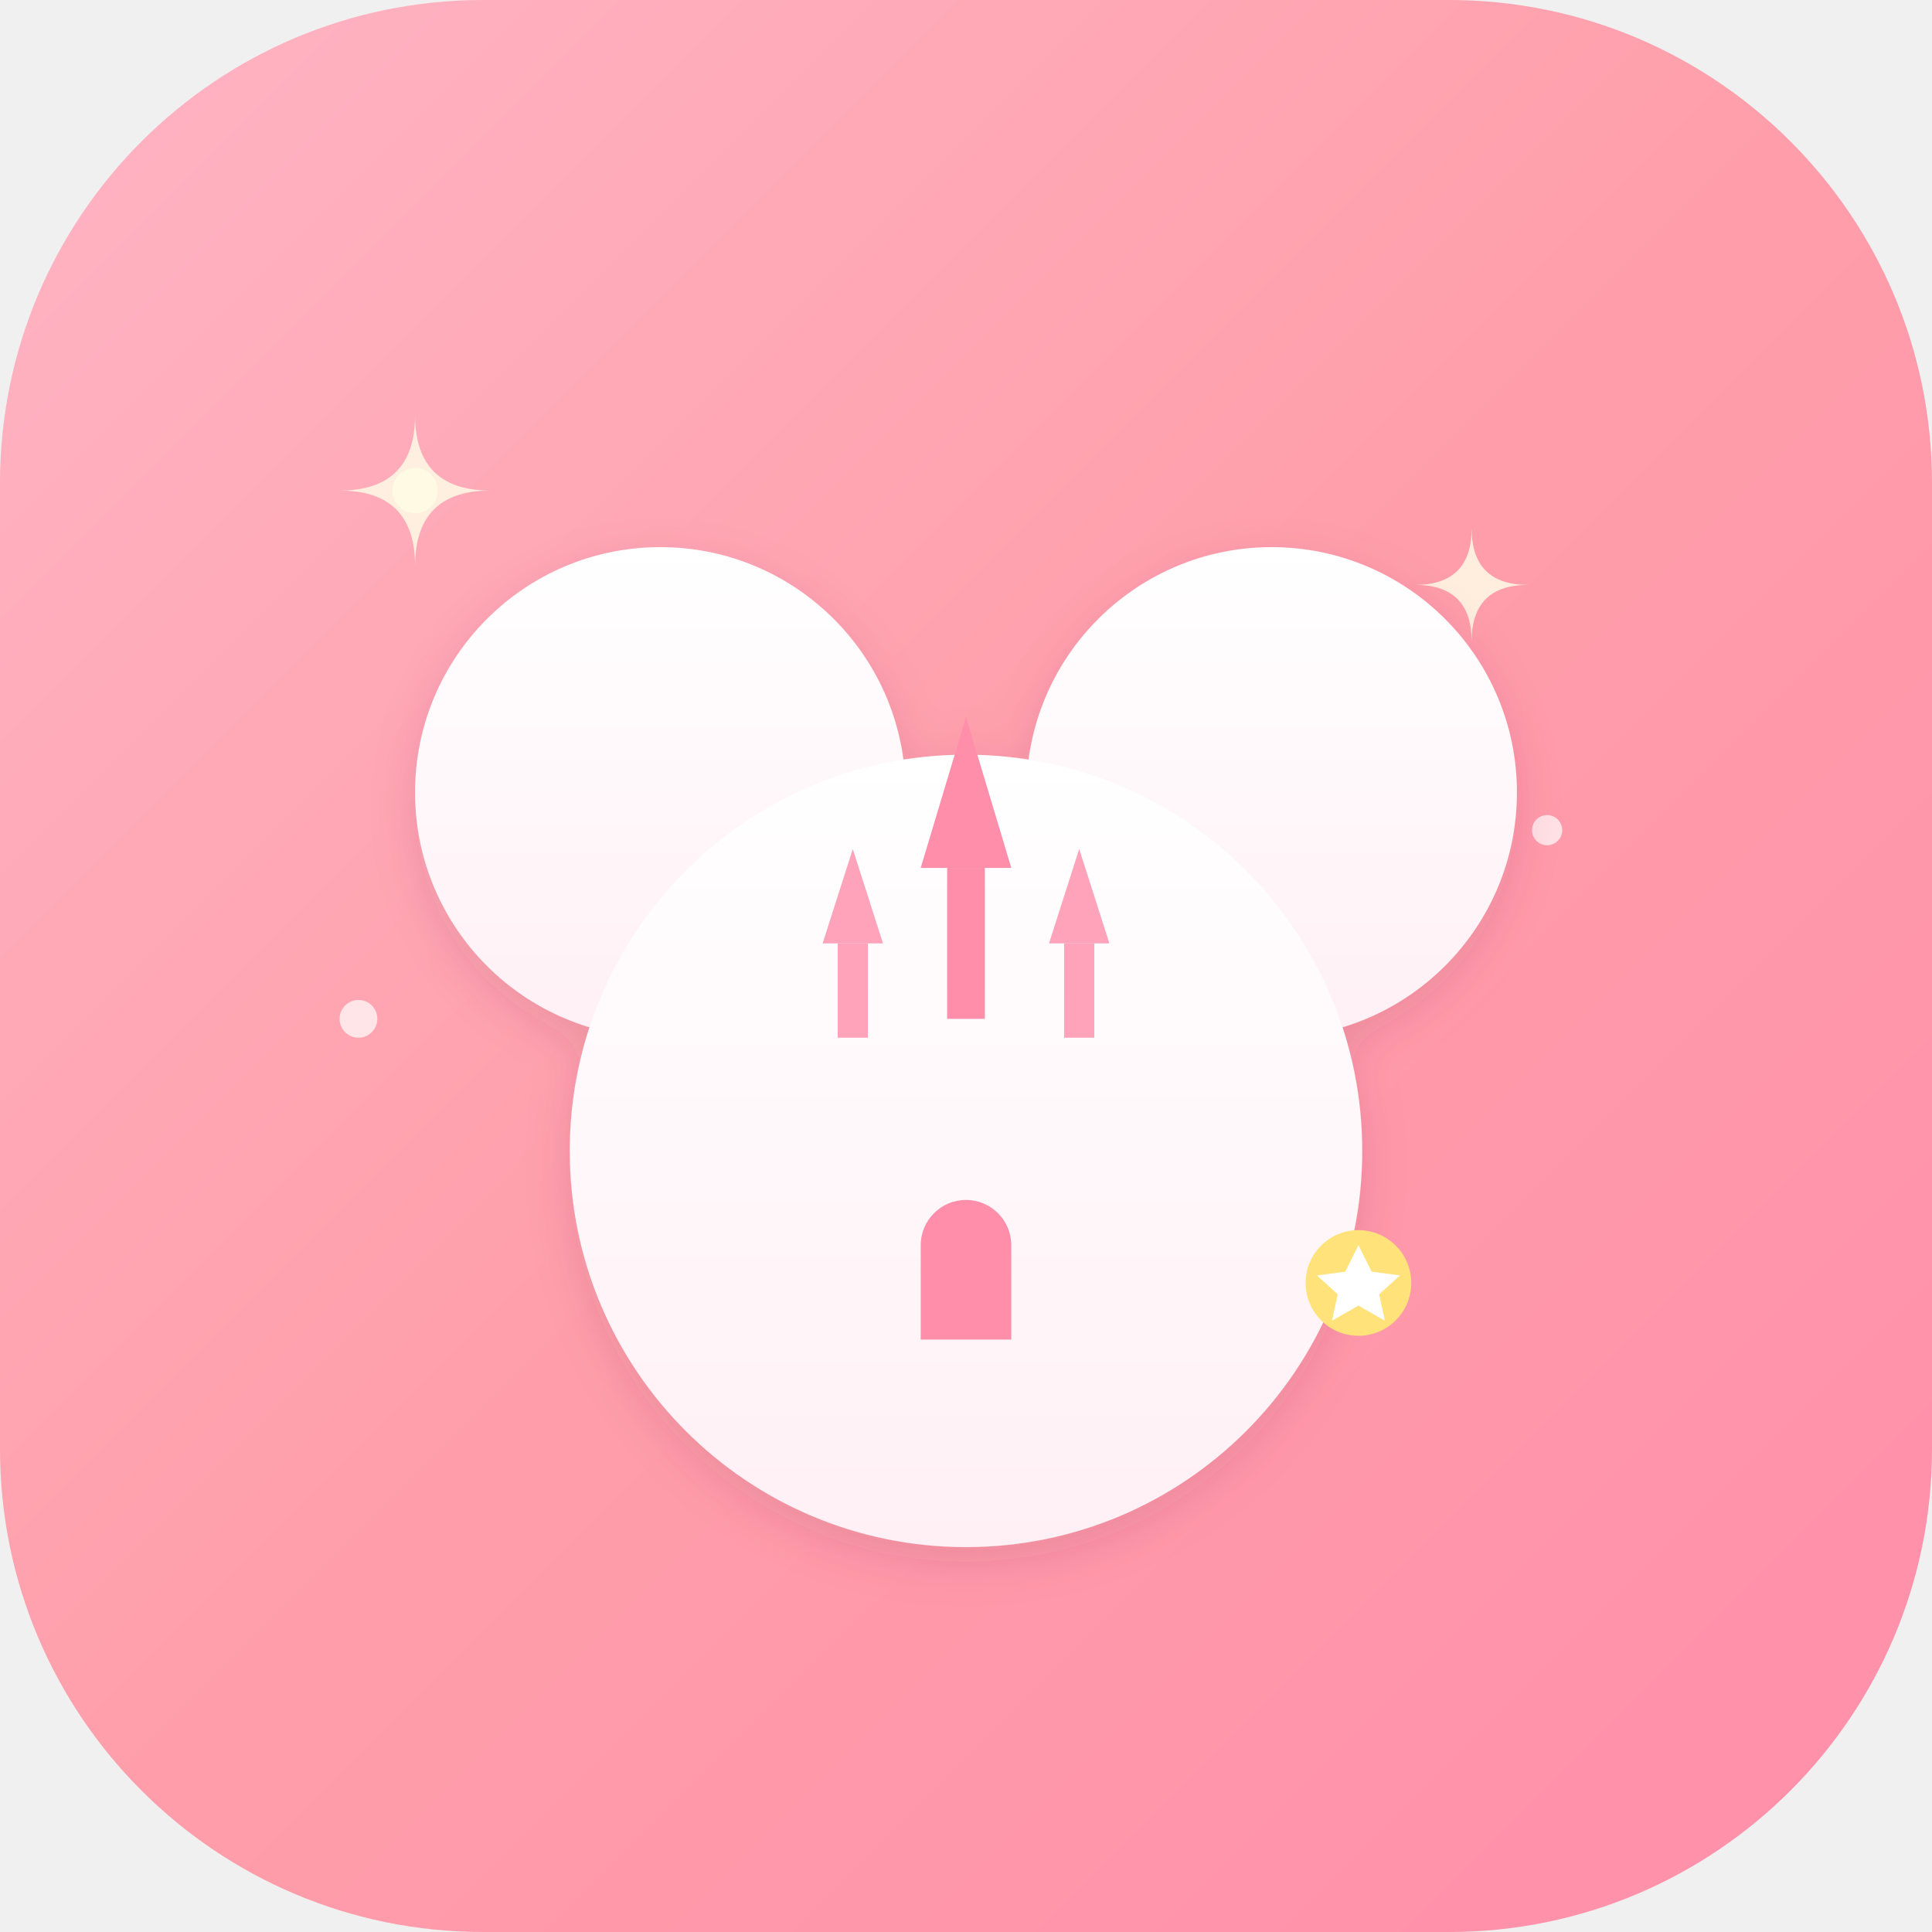
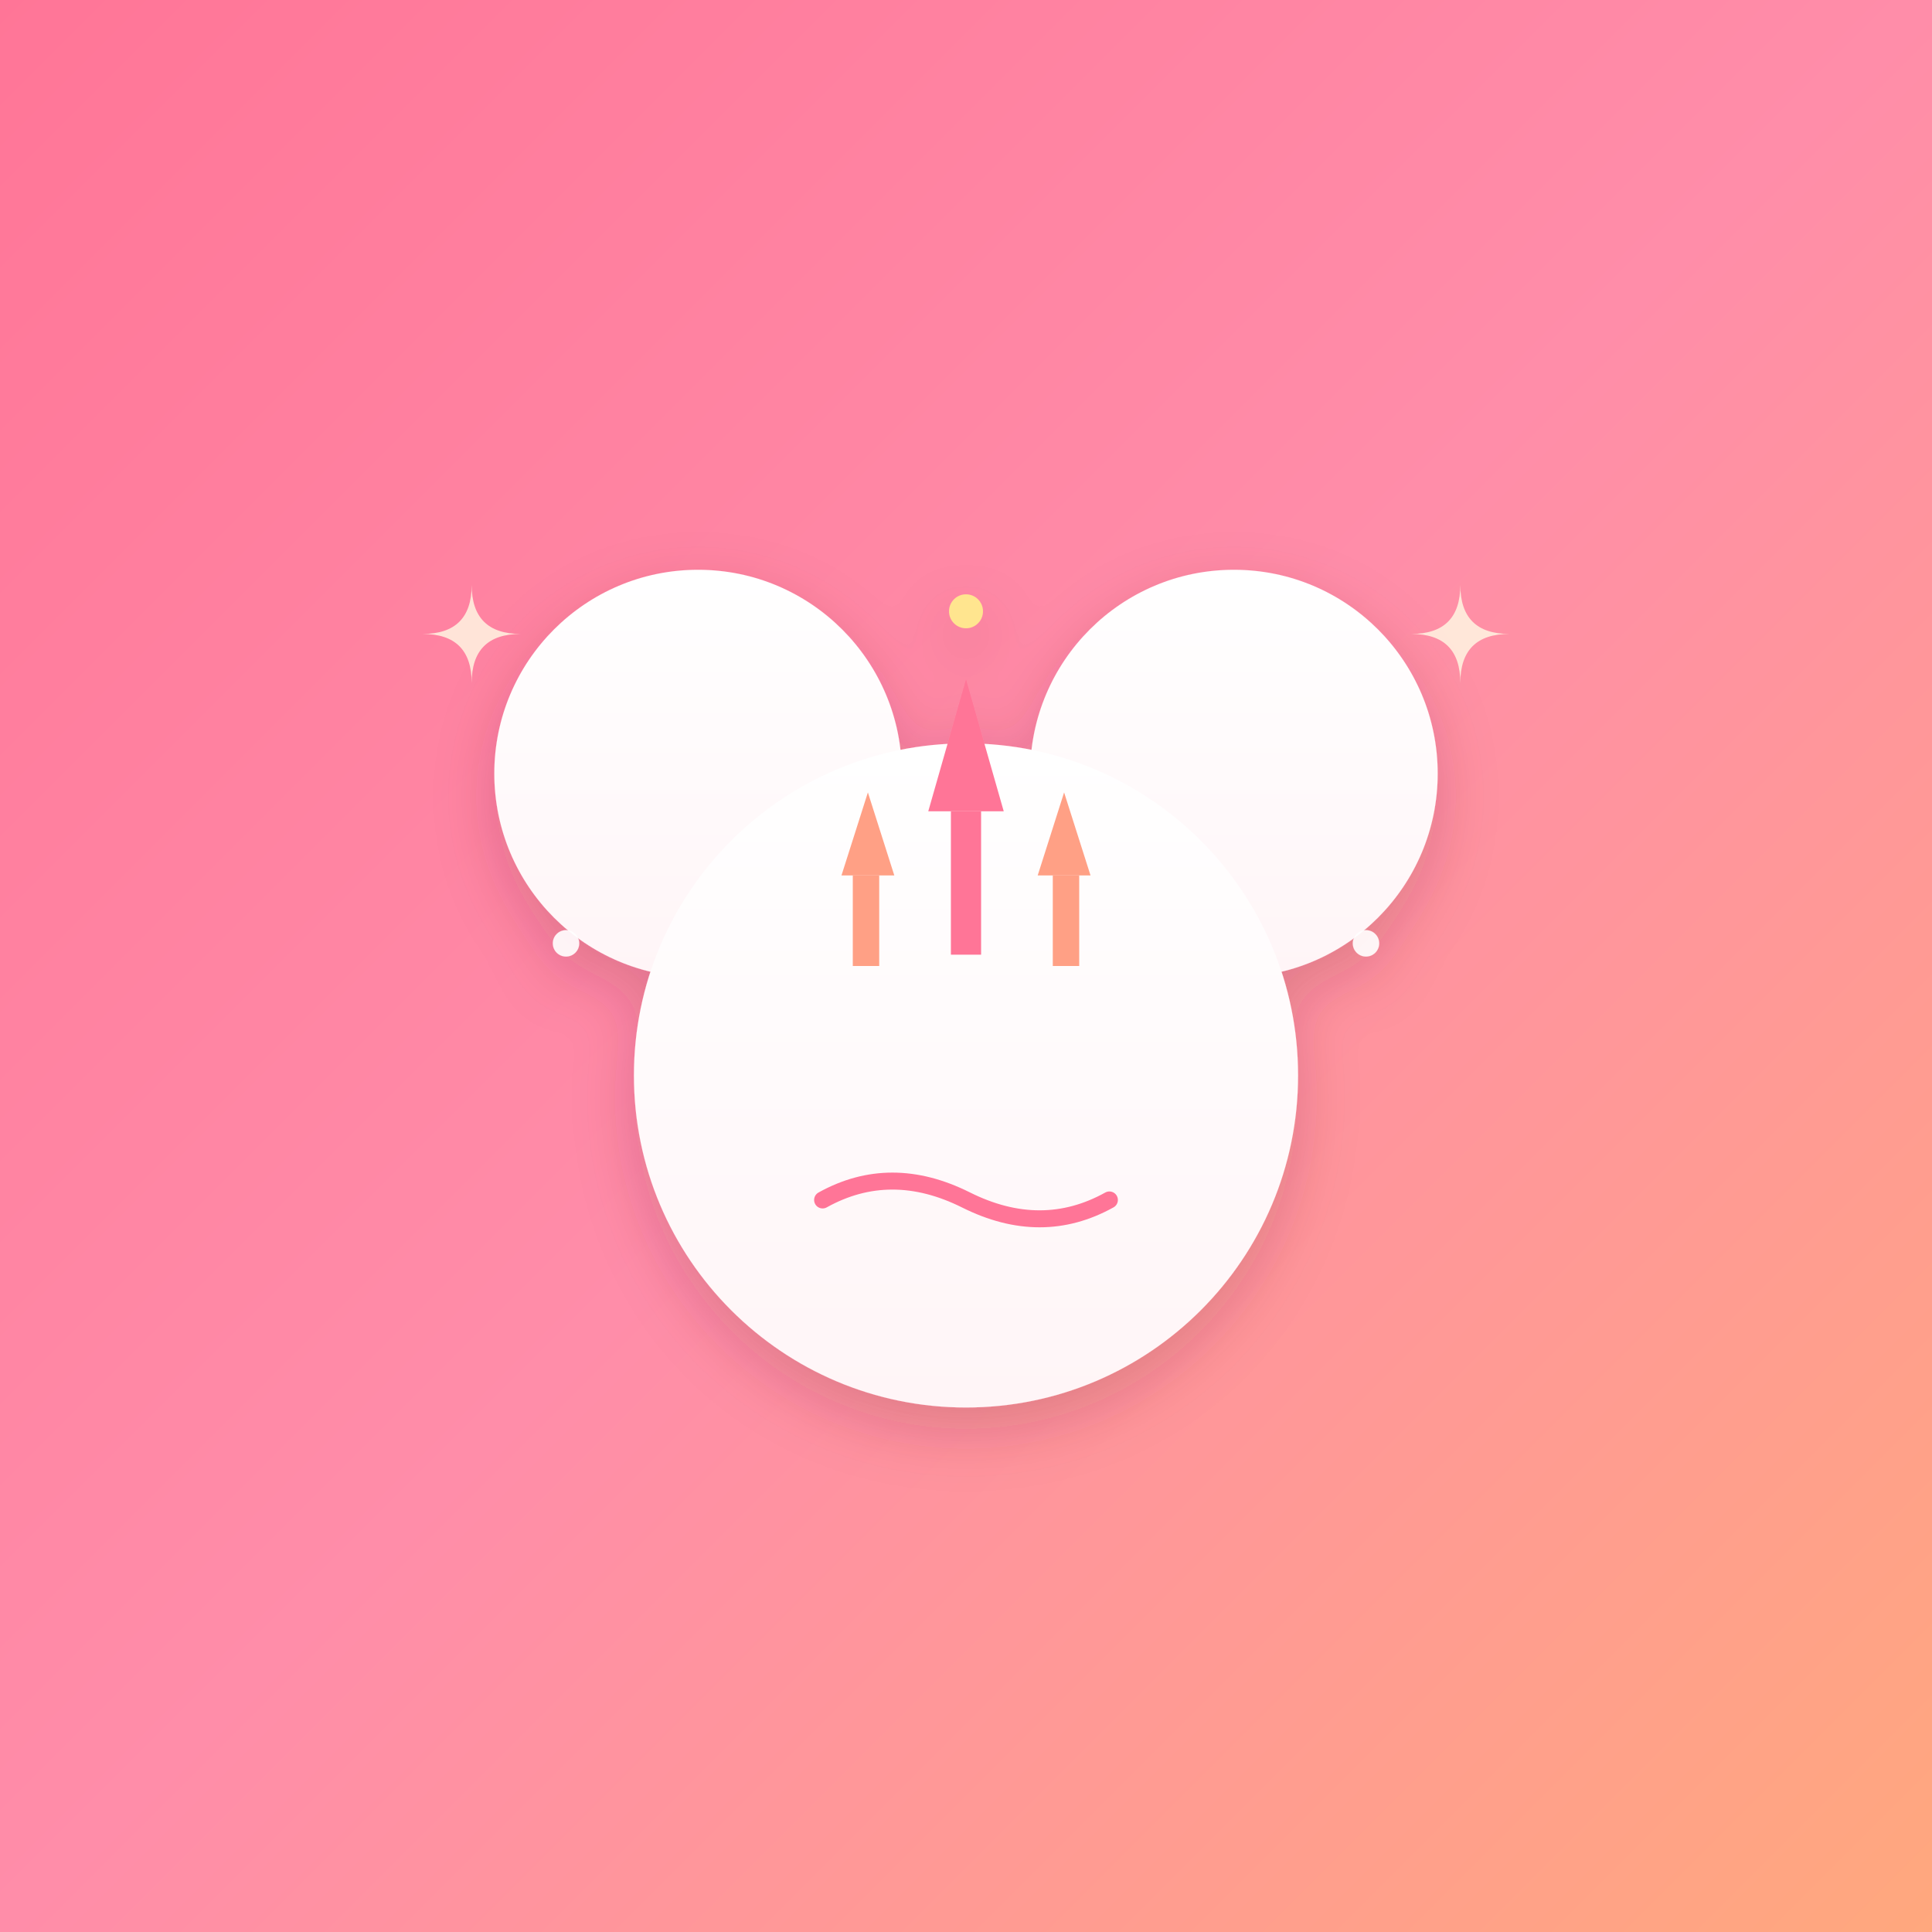
<svg xmlns="http://www.w3.org/2000/svg" viewBox="0 0 512 512" width="512" height="512">
  <defs>
    <linearGradient id="bg-grad" x1="0%" y1="0%" x2="100%" y2="100%">
-       <stop offset="0%" stop-color="#FFB5C5" />
-       <stop offset="50%" stop-color="#FF9EAA" />
-       <stop offset="100%" stop-color="#FF8EAA" />
+       <stop offset="0%" stop-color="#FF7597" />
+       <stop offset="50%" stop-color="#FF8DA9" />
+       <stop offset="100%" stop-color="#FFA87D" />
    </linearGradient>
-     <linearGradient id="castle-grad" x1="0%" y1="0%" x2="0%" y2="100%">
+     <linearGradient id="motif-grad" x1="0%" y1="0%" x2="0%" y2="100%">
      <stop offset="0%" stop-color="#FFFFFF" />
-       <stop offset="100%" stop-color="#FFF0F5" />
+       <stop offset="100%" stop-color="#FFF5F7" />
    </linearGradient>
-     <filter id="soft-shadow" x="-10%" y="-10%" width="120%" height="120%">
-       <feDropShadow dx="0" dy="4" stdDeviation="6" flood-color="#803050" flood-opacity="0.15" />
+     <filter id="motif-shadow" x="-15%" y="-15%" width="130%" height="130%">
+       <feDropShadow dx="0" dy="6" stdDeviation="8" flood-color="#7A1D36" flood-opacity="0.22" />
    </filter>
  </defs>
-   <rect width="512" height="512" rx="128" fill="url(#bg-grad)" />
-   <circle cx="110" cy="130" r="6" fill="#FFF9D2" opacity="0.9" />
-   <path d="M 110 110 Q 110 130 90 130 Q 110 130 110 150 Q 110 130 130 130 Q 110 130 110 110 Z" fill="#FFFBE6" opacity="0.85" />
-   <path d="M 390 140 Q 390 155 375 155 Q 390 155 390 170 Q 390 155 405 155 Q 390 155 390 140 Z" fill="#FFFBE6" opacity="0.85" />
-   <circle cx="410" cy="220" r="4" fill="#FFF" opacity="0.7" />
-   <circle cx="95" cy="270" r="5" fill="#FFF" opacity="0.7" />
-   <g filter="url(#soft-shadow)">
-     <circle cx="175" cy="210" r="65" fill="url(#castle-grad)" />
-     <circle cx="337" cy="210" r="65" fill="url(#castle-grad)" />
-     <circle cx="256" cy="305" r="105" fill="url(#castle-grad)" />
-     <polygon points="256,190 268,230 244,230" fill="#FF8EAA" />
-     <rect x="251" y="230" width="10" height="40" fill="#FF8EAA" />
-     <polygon points="226,225 234,250 218,250" fill="#FFA3BA" />
-     <rect x="222" y="250" width="8" height="25" fill="#FFA3BA" />
-     <polygon points="286,225 294,250 278,250" fill="#FFA3BA" />
-     <rect x="282" y="250" width="8" height="25" fill="#FFA3BA" />
-     <path d="M 244 330 A 12 12 0 0 1 268 330 L 268 355 L 244 355 Z" fill="#FF8EAA" />
+   <rect width="512" height="512" fill="url(#bg-grad)" />
+   <g filter="url(#motif-shadow)">
+     <circle cx="185" cy="205" r="54" fill="url(#motif-grad)" />
+     <circle cx="327" cy="205" r="54" fill="url(#motif-grad)" />
+     <circle cx="256" cy="285" r="88" fill="url(#motif-grad)" />
+     <polygon points="256,180 266,215 246,215" fill="#FF7597" />
+     <rect x="252" y="215" width="8" height="38" fill="#FF7597" />
+     <polygon points="230,210 237,232 223,232" fill="#FFA085" />
+     <rect x="226" y="232" width="7" height="24" fill="#FFA085" />
+     <polygon points="282,210 289,232 275,232" fill="#FFA085" />
+     <rect x="279" y="232" width="7" height="24" fill="#FFA085" />
+     <path d="M 218 318 Q 236 308 256 318 Q 276 328 294 318" fill="none" stroke="#FF7597" stroke-width="4.5" stroke-linecap="round" />
+     <circle cx="256" cy="162" r="4.5" fill="#FFE58F" />
+     <circle cx="150" cy="250" r="3.5" fill="#FFF" opacity="0.9" />
+     <circle cx="362" cy="250" r="3.5" fill="#FFF" opacity="0.9" />
  </g>
-   <circle cx="360" cy="340" r="14" fill="#FFE27A" />
-   <polygon points="360,330 363.5,337 371,338 365.5,343 367,350 360,346 353,350 354.5,343 349,338 356.5,337" fill="#FFF" />
+   <path d="M 125 155 Q 125 168 112 168 Q 125 168 125 181 Q 125 168 138 168 Q 125 168 125 155 Z" fill="#FFFDE6" opacity="0.8" />
+   <path d="M 387 155 Q 387 168 374 168 Q 387 168 387 181 Q 387 168 400 168 Q 387 168 387 155 Z" fill="#FFFDE6" opacity="0.8" />
</svg>
